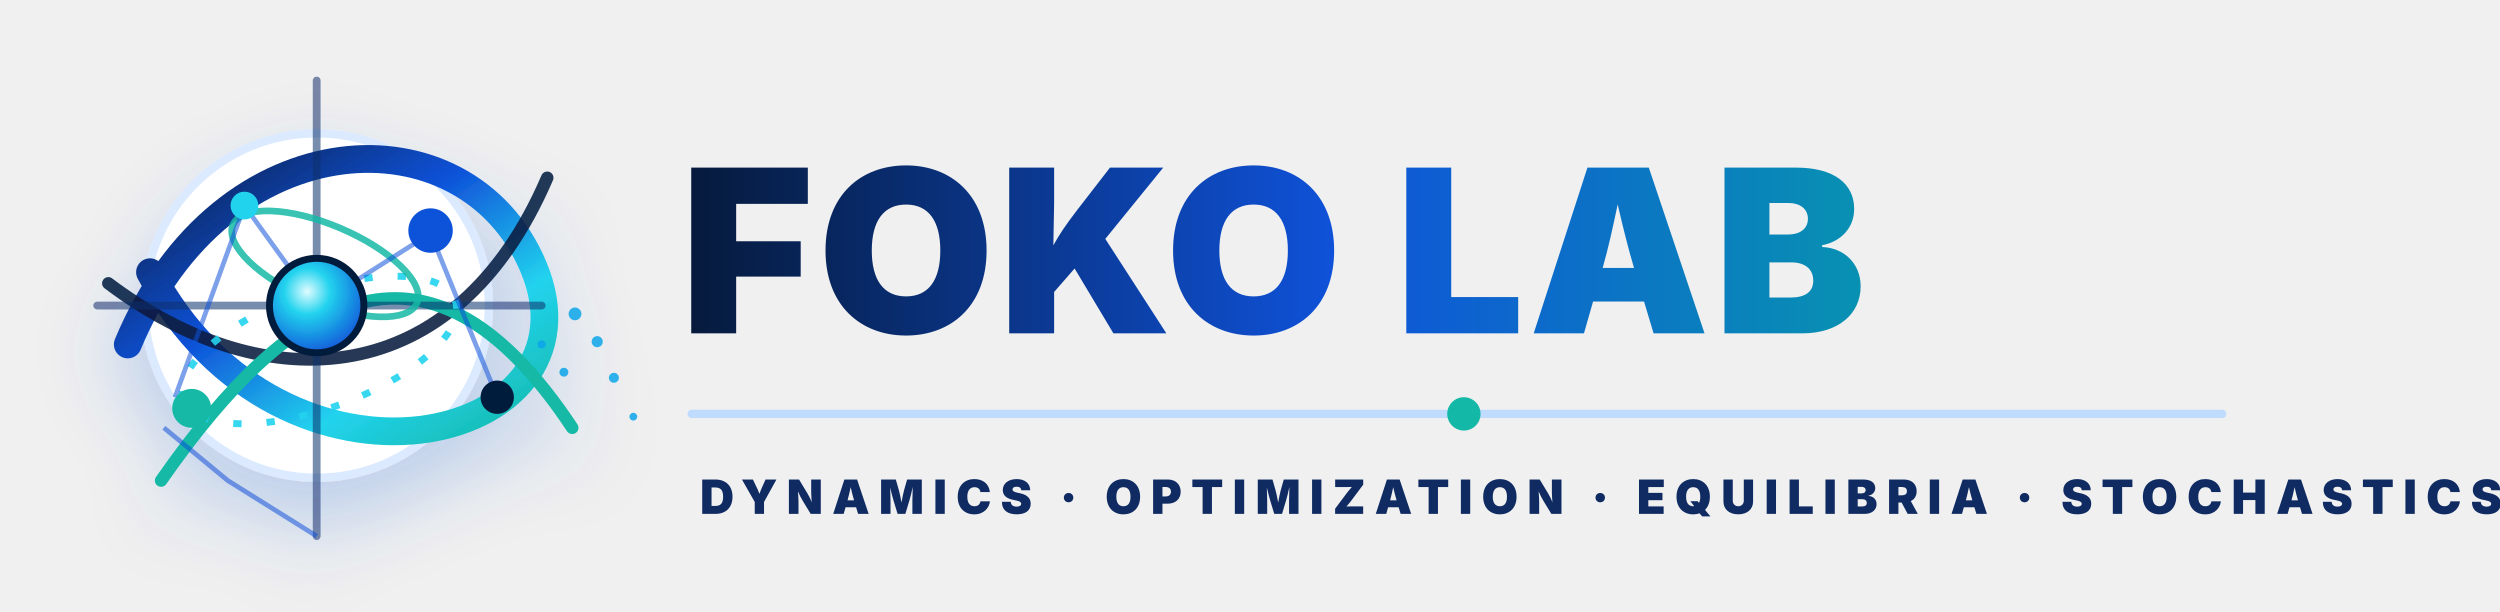
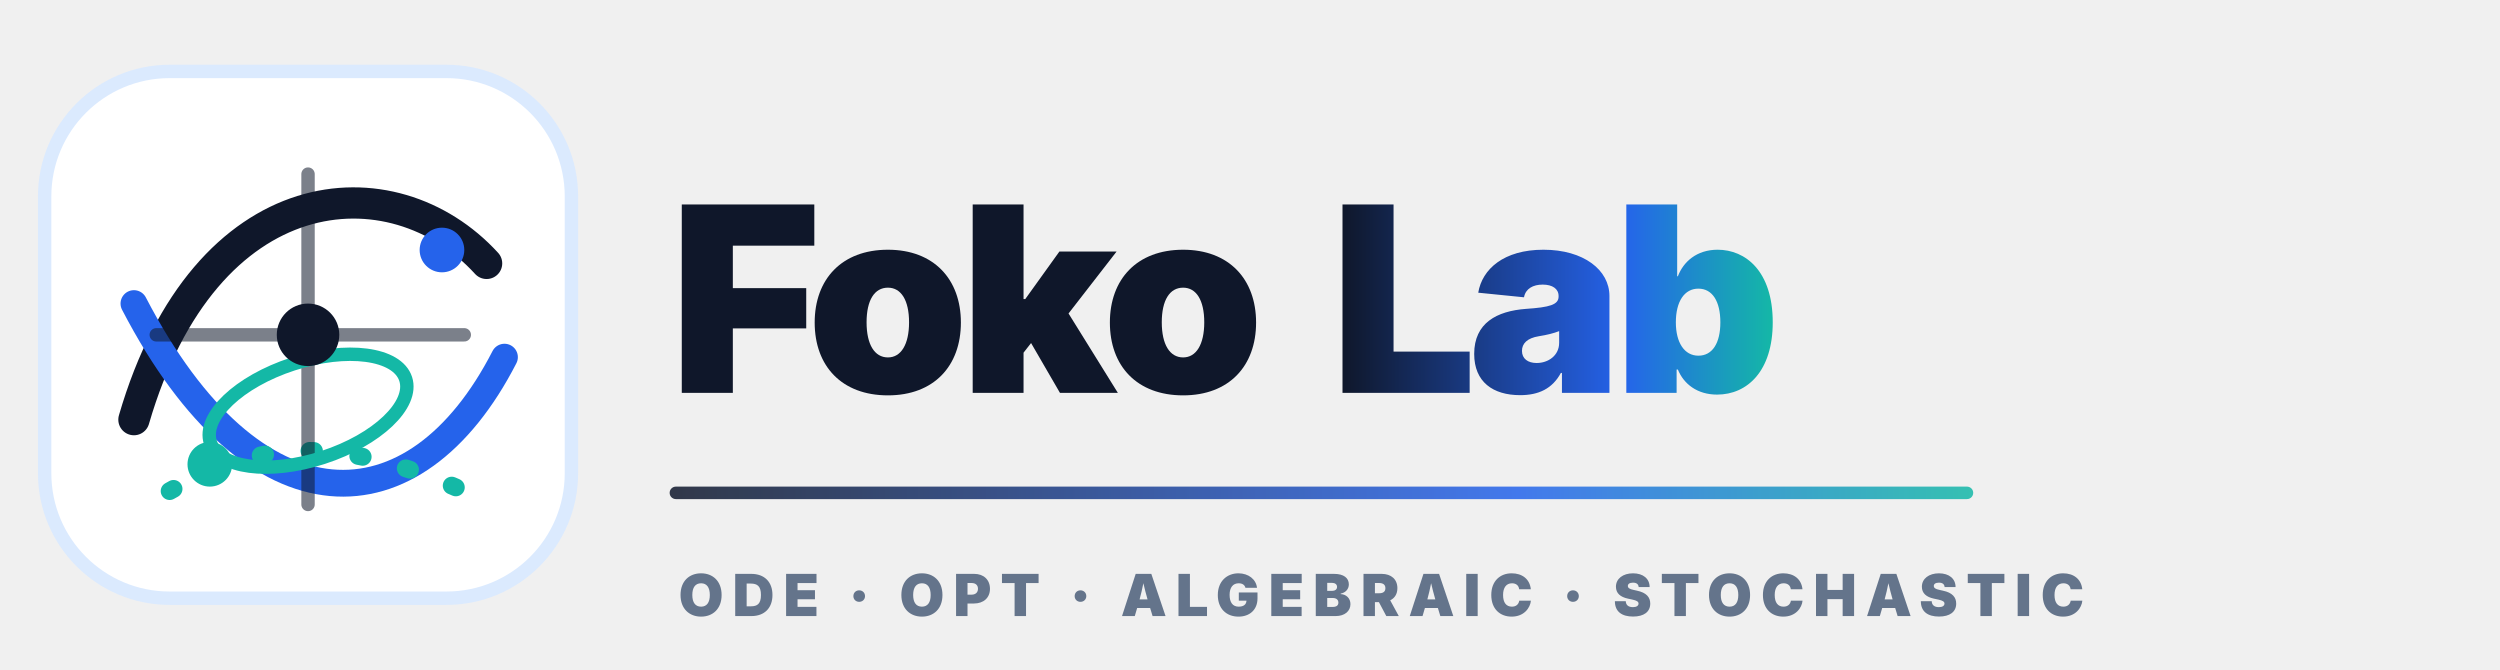
- <svg xmlns="http://www.w3.org/2000/svg" viewBox="0 0 900 220" role="img" aria-labelledby="title desc">
+ <svg xmlns="http://www.w3.org/2000/svg" viewBox="0 0 560 150" role="img" aria-labelledby="title desc">
  <defs>
-     <linearGradient id="orbit" x1="0" y1="0" x2="1" y2="1">
-       <stop offset="0" stop-color="#061a3c" />
-       <stop offset=".42" stop-color="#0f52d9" />
-       <stop offset=".72" stop-color="#22d3ee" />
+     <linearGradient id="mark" x1="0" y1="0" x2="1" y2="1">
+       <stop offset="0" stop-color="#0f172a" />
+       <stop offset="0.48" stop-color="#2563eb" />
      <stop offset="1" stop-color="#14b8a6" />
    </linearGradient>
    <linearGradient id="word" x1="0" y1="0" x2="1" y2="0">
-       <stop offset="0" stop-color="#061a3c" />
-       <stop offset=".55" stop-color="#0f52d9" />
-       <stop offset="1" stop-color="#0891b2" />
+       <stop offset="0" stop-color="#0f172a" />
+       <stop offset="0.65" stop-color="#2563eb" />
+       <stop offset="1" stop-color="#14b8a6" />
    </linearGradient>
-     <radialGradient id="core" cx="40%" cy="35%" r="70%">
-       <stop offset="0" stop-color="#dffcff" />
-       <stop offset=".35" stop-color="#22d3ee" />
-       <stop offset="1" stop-color="#0f52d9" />
-     </radialGradient>
-     <filter id="shadow" x="-20%" y="-25%" width="145%" height="155%">
-       <feDropShadow dx="0" dy="14" stdDeviation="14" flood-color="#0f52d9" flood-opacity=".22" />
-     </filter>
  </defs>
-   <g transform="translate(26 22)" filter="url(#shadow)">
-     <circle cx="88" cy="88" r="62" fill="#ffffff" stroke="#dbeafe" stroke-width="3" />
-     <path d="M20 102 C54 20 142 17 166 74 C193 138 76 166 28 76" fill="none" stroke="url(#orbit)" stroke-width="10" stroke-linecap="round" />
-     <path d="M13 80 C70 123 138 119 171 42" fill="none" stroke="#061a3c" stroke-width="4.5" stroke-linecap="round" opacity=".86" />
-     <path d="M32 151 C80 82 129 55 180 132" fill="none" stroke="#14b8a6" stroke-width="4.5" stroke-linecap="round" />
-     <path d="M88 7 V171 M9 88 H169" stroke="#082f6b" stroke-width="2.8" stroke-linecap="round" opacity=".55" />
-     <ellipse cx="89" cy="104" rx="52" ry="21" fill="none" stroke="#22d3ee" stroke-width="2.5" stroke-dasharray="3 9" transform="rotate(-20 89 104)" opacity=".9" />
-     <ellipse cx="91" cy="73" rx="36" ry="14" fill="none" stroke="#14b8a6" stroke-width="2.4" transform="rotate(23 91 73)" opacity=".85" />
-     <g stroke="#0f52d9" stroke-width="1.7" opacity=".55" fill="none">
-       <path d="M37 121 L62 52 L88 88 L129 62 L153 121" />
-       <path d="M33 132 L56 151 L88 171" />
-     </g>
-     <circle cx="88" cy="88" r="17" fill="url(#core)" stroke="#061a3c" stroke-width="2.5" />
-     <circle cx="43" cy="125" r="7" fill="#14b8a6" />
-     <circle cx="129" cy="61" r="8" fill="#0f52d9" />
-     <circle cx="153" cy="121" r="6" fill="#061a3c" />
-     <circle cx="62" cy="52" r="5" fill="#22d3ee" />
-     <g fill="#0ea5e9" opacity=".85">
-       <circle cx="181" cy="91" r="2.3" />
-       <circle cx="189" cy="101" r="2" />
-       <circle cx="195" cy="114" r="1.8" />
-       <circle cx="177" cy="112" r="1.6" />
-       <circle cx="169" cy="102" r="1.5" />
-       <circle cx="202" cy="128" r="1.4" />
-     </g>
+   <g transform="translate(10 16)">
+     <rect x="0" y="0" width="118" height="118" rx="28" fill="#fff" stroke="#dbeafe" stroke-width="3" />
+     <path d="M20 78 C36 23 78 20 99 43" fill="none" stroke="#0f172a" stroke-width="7" stroke-linecap="round" />
+     <path d="M20 52 C47 104 83 103 103 64" fill="none" stroke="#2563eb" stroke-width="6" stroke-linecap="round" />
+     <path d="M28 94 C49 82 67 82 94 94" fill="none" stroke="#14b8a6" stroke-width="4" stroke-linecap="round" stroke-dasharray="1 10" />
+     <path d="M25 59 H94 M59 23 V97" stroke="#0f172a" stroke-width="3" opacity=".55" stroke-linecap="round" />
+     <ellipse cx="59" cy="76" rx="23" ry="11" fill="none" stroke="#14b8a6" stroke-width="3" transform="rotate(-18 59 76)" />
+     <circle cx="59" cy="59" r="7" fill="#0f172a" />
+     <circle cx="89" cy="40" r="5" fill="#2563eb" />
+     <circle cx="37" cy="88" r="5" fill="#14b8a6" />
  </g>
-   <g transform="translate(245 48)">
-     <text x="0" y="72" font-family="Inter,Segoe UI,Arial,sans-serif" font-weight="950" font-size="82" letter-spacing="1.5" fill="url(#word)">FOKO LAB</text>
-     <line x1="4" y1="101" x2="555" y2="101" stroke="#bfdbfe" stroke-width="3" stroke-linecap="round" />
-     <circle cx="282" cy="101" r="6" fill="#14b8a6" />
-     <text x="7" y="137" font-family="Inter,Segoe UI,Arial,sans-serif" font-size="17" font-weight="900" letter-spacing="3.3" fill="#0f2b62">DYNAMICS · OPTIMIZATION · EQUILIBRIA · STOCHASTICS</text>
+   <g transform="translate(150 33)">
+     <text x="0" y="55" font-family="Inter, ui-sans-serif, system-ui, -apple-system, Segoe UI, Arial, sans-serif" font-size="58" font-weight="950" letter-spacing="-2" fill="#0f172a">Foko</text>
+     <text x="148" y="55" font-family="Inter, ui-sans-serif, system-ui, -apple-system, Segoe UI, Arial, sans-serif" font-size="58" font-weight="950" letter-spacing="-2" fill="url(#word)">Lab</text>
+     <rect x="0" y="76" width="292" height="2.8" rx="1.4" fill="url(#word)" opacity=".85" />
+     <text x="2" y="105" font-family="Inter, ui-sans-serif, system-ui, -apple-system, Segoe UI, Arial, sans-serif" font-size="13" font-weight="850" letter-spacing="2" fill="#64748b">ODE · OPT · ALGEBRAIC · STOCHASTIC</text>
  </g>
</svg>
